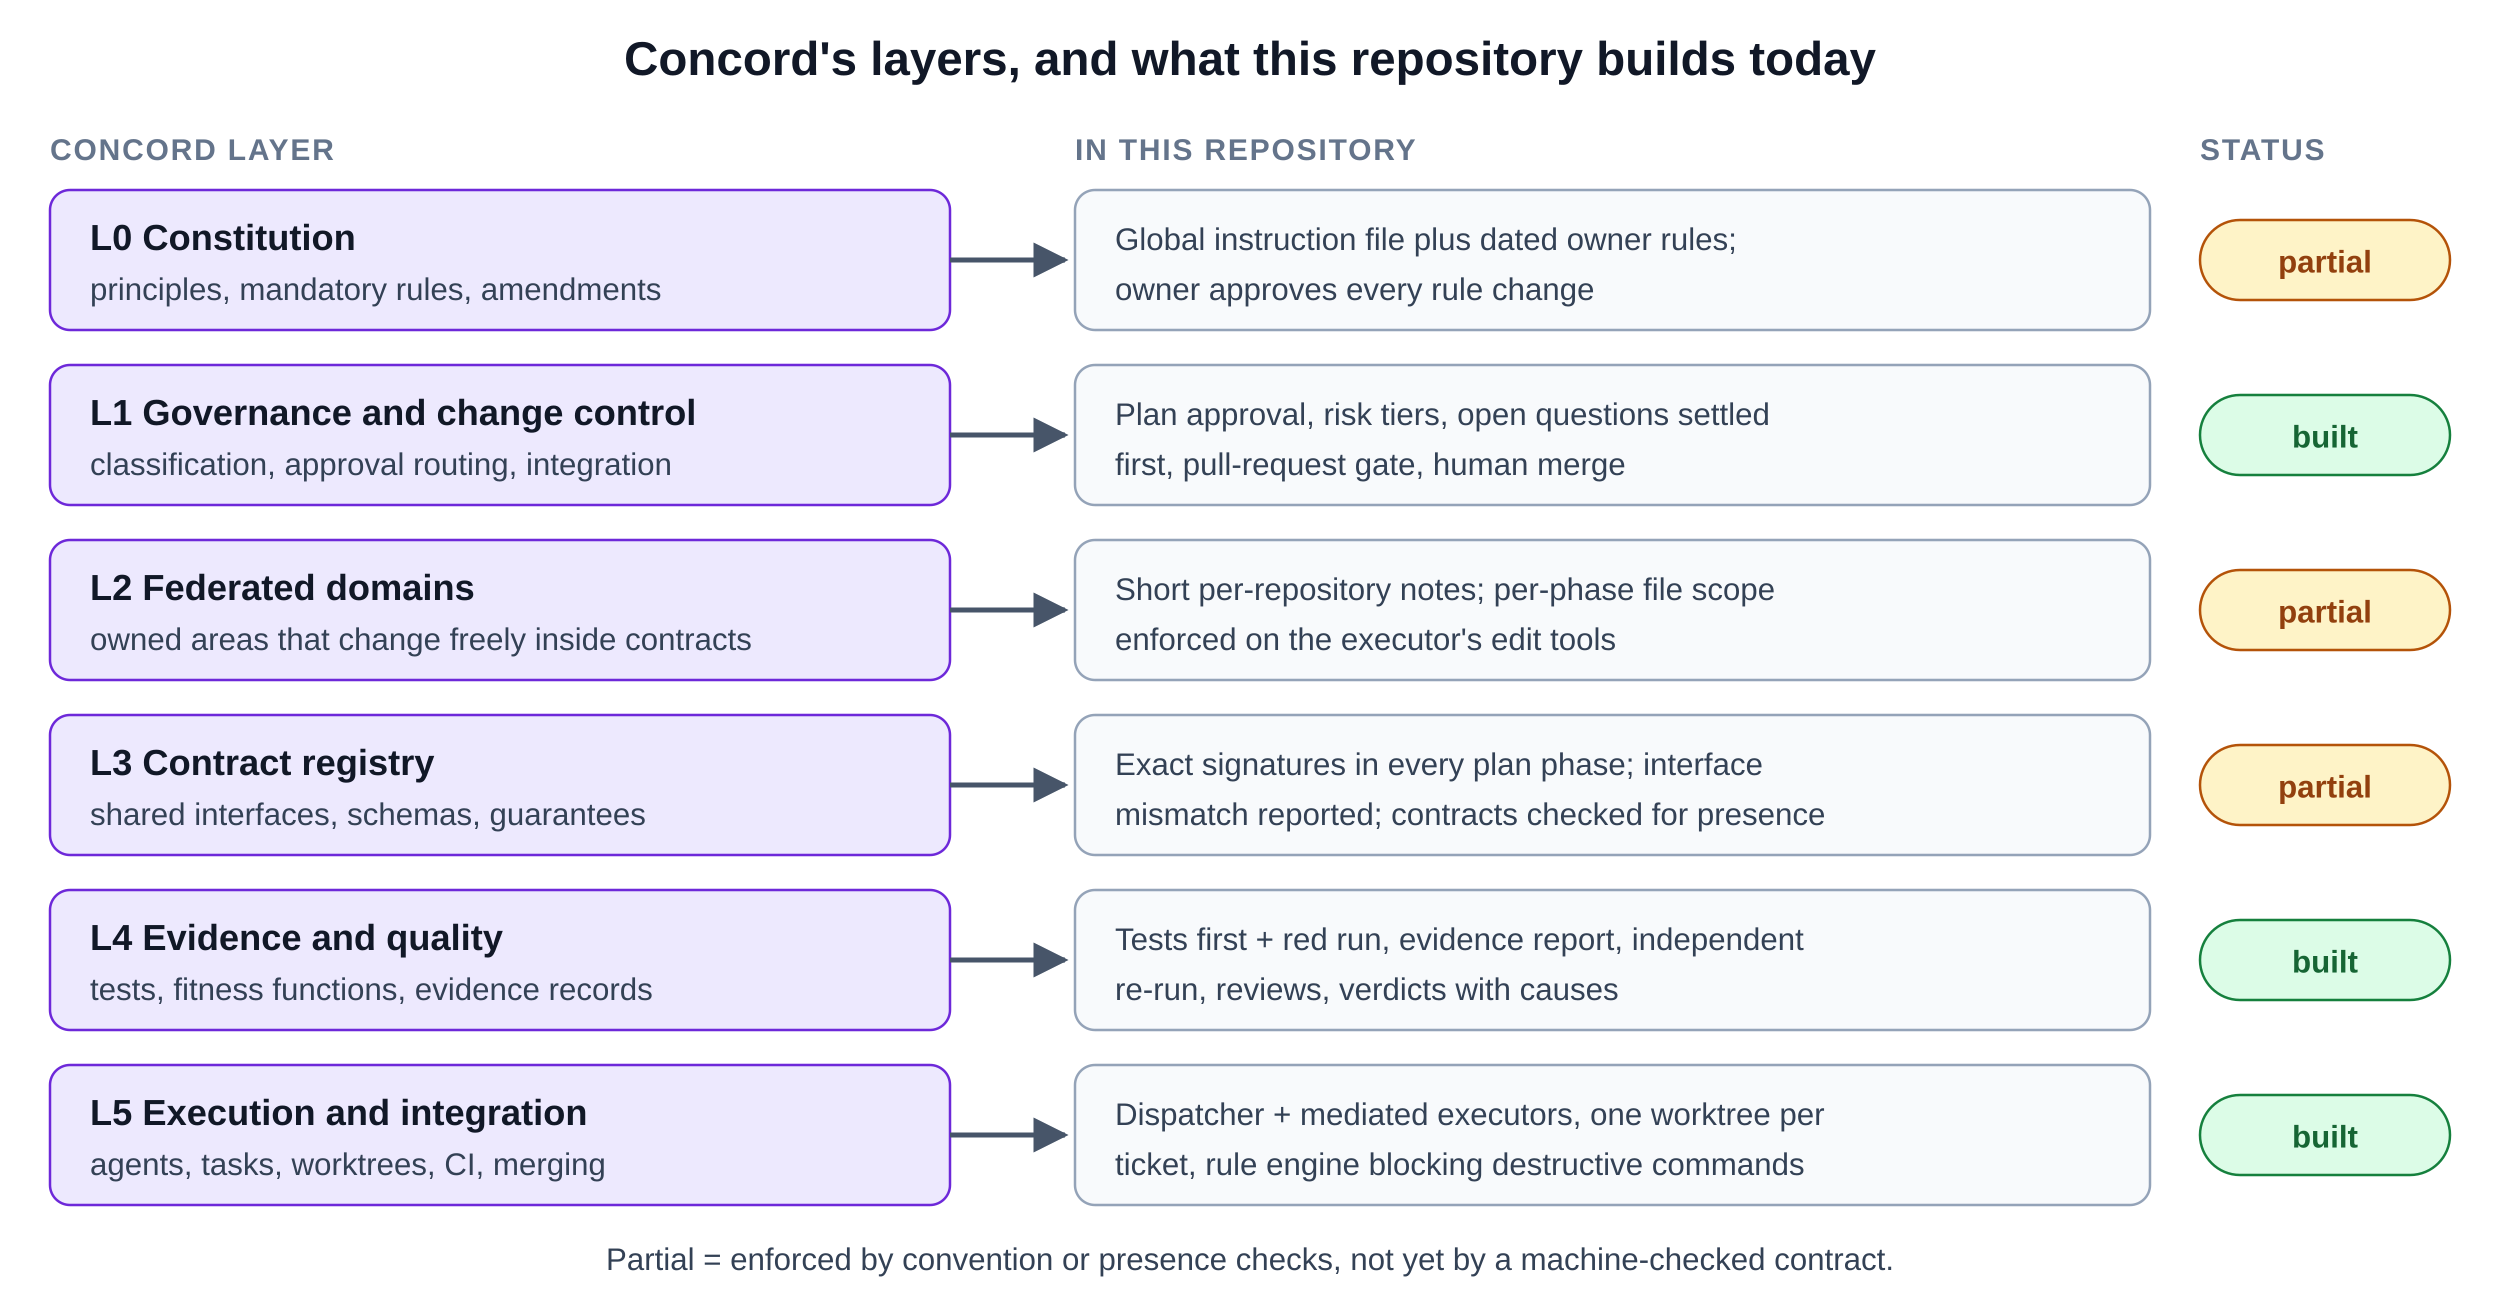
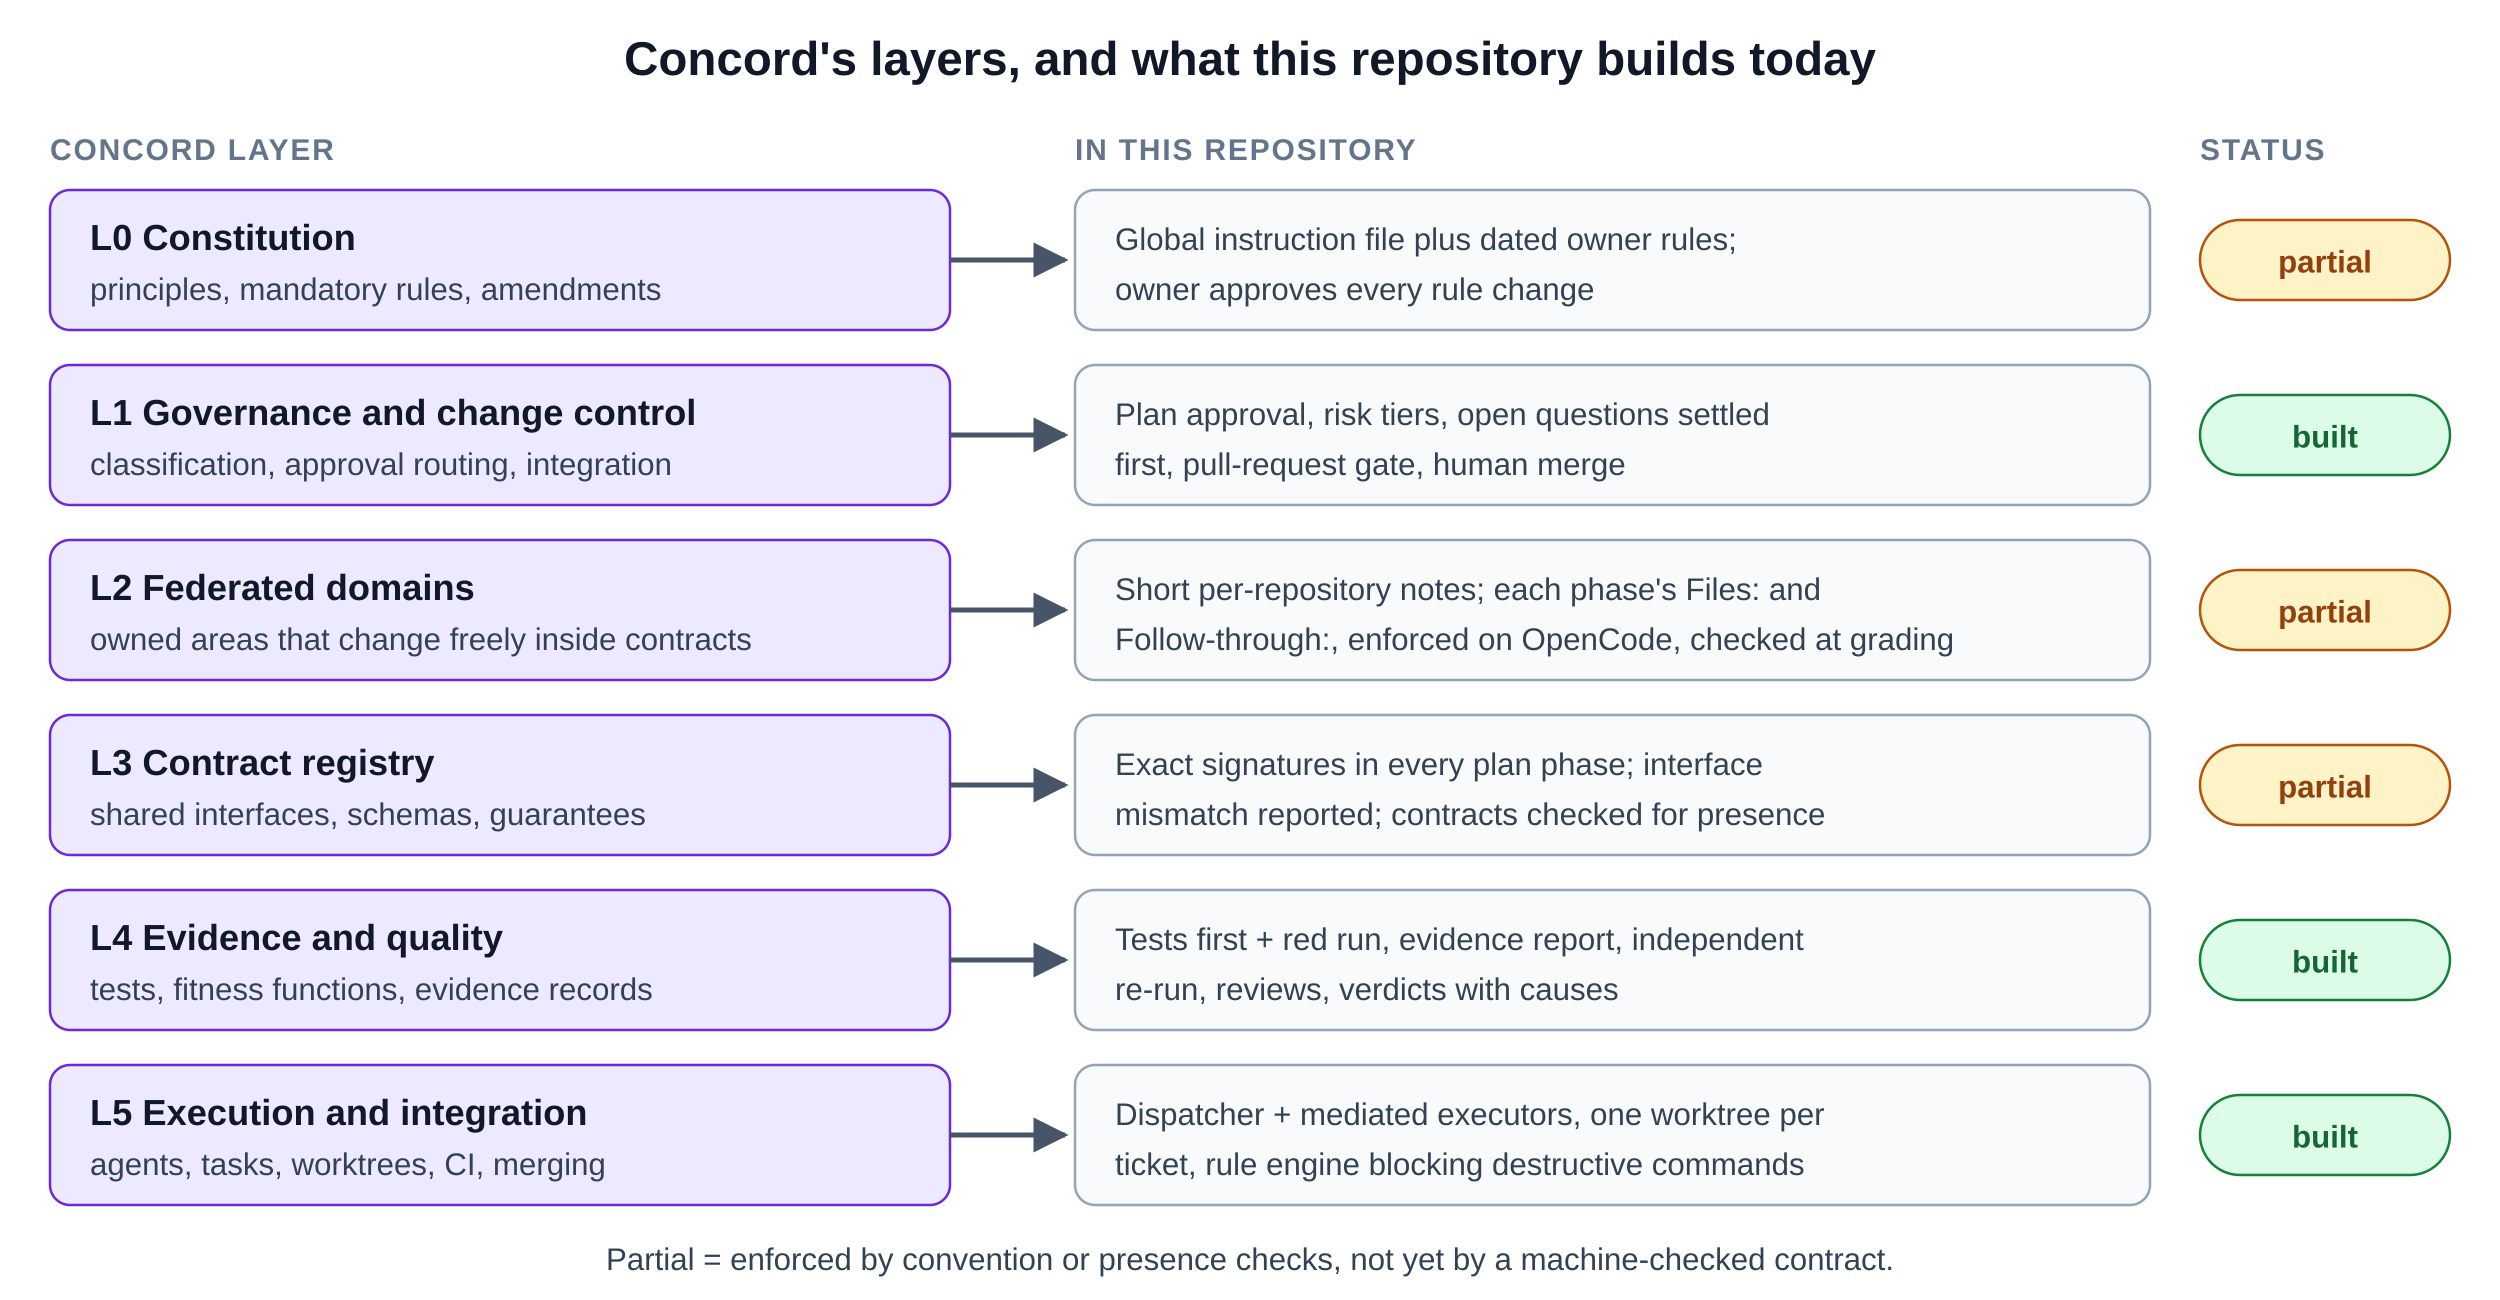
<svg xmlns="http://www.w3.org/2000/svg" viewBox="0 0 1000 520" width="1000" height="520">
  <defs>
    <marker id="a" viewBox="0 0 10 10" refX="9" refY="5" markerWidth="7" markerHeight="7" orient="auto-start-reverse">
      <path d="M0,0 L10,5 L0,10 z" fill="#475569" />
    </marker>
    <style>text{font-family:-apple-system,"Helvetica Neue",Arial,sans-serif;fill:#111827}.t{font-size:14.5px;font-weight:700}.s{font-size:12.5px;fill:#334155}.h{font-size:12px;font-weight:700;fill:#64748b;letter-spacing:.06em}</style>
  </defs>
  <rect width="1000" height="520" fill="#ffffff" />
  <text x="500" y="30" text-anchor="middle" style="font-size:19px;font-weight:700">Concord's layers, and what this repository builds today</text>
  <text x="20" y="64" class="h">CONCORD LAYER</text>
  <text x="430" y="64" class="h">IN THIS REPOSITORY</text>
  <text x="880" y="64" class="h">STATUS</text>
  <rect x="20" y="76" width="360" height="56" rx="8" fill="#ede9fe" stroke="#6d28d9" />
  <text x="36" y="100" class="t">L0 Constitution</text>
  <text x="36" y="120" class="s">principles, mandatory rules, amendments</text>
  <rect x="430" y="76" width="430" height="56" rx="8" fill="#f8fafc" stroke="#94a3b8" />
  <text x="446" y="100" class="s">Global instruction file plus dated owner rules;</text>
  <text x="446" y="120" class="s">owner approves every rule change</text>
  <rect x="880" y="88" width="100" height="32" rx="16" fill="#fef3c7" stroke="#b45309" />
  <text x="930" y="109" text-anchor="middle" class="s" style="fill:#92400e;font-weight:700">partial</text>
  <line x1="380" y1="104" x2="426" y2="104" stroke="#475569" stroke-width="2" marker-end="url(#a)" />
  <rect x="20" y="146" width="360" height="56" rx="8" fill="#ede9fe" stroke="#6d28d9" />
  <text x="36" y="170" class="t">L1 Governance and change control</text>
  <text x="36" y="190" class="s">classification, approval routing, integration</text>
  <rect x="430" y="146" width="430" height="56" rx="8" fill="#f8fafc" stroke="#94a3b8" />
  <text x="446" y="170" class="s">Plan approval, risk tiers, open questions settled</text>
  <text x="446" y="190" class="s">first, pull-request gate, human merge</text>
  <rect x="880" y="158" width="100" height="32" rx="16" fill="#dcfce7" stroke="#15803d" />
  <text x="930" y="179" text-anchor="middle" class="s" style="fill:#166534;font-weight:700">built</text>
  <line x1="380" y1="174" x2="426" y2="174" stroke="#475569" stroke-width="2" marker-end="url(#a)" />
  <rect x="20" y="216" width="360" height="56" rx="8" fill="#ede9fe" stroke="#6d28d9" />
  <text x="36" y="240" class="t">L2 Federated domains</text>
  <text x="36" y="260" class="s">owned areas that change freely inside contracts</text>
  <rect x="430" y="216" width="430" height="56" rx="8" fill="#f8fafc" stroke="#94a3b8" />
-   <text x="446" y="240" class="s">Short per-repository notes; per-phase file scope</text>
-   <text x="446" y="260" class="s">enforced on the executor's edit tools</text>
+   <text x="446" y="240" class="s">Short per-repository notes; each phase's Files: and</text>
+   <text x="446" y="260" class="s">Follow-through:, enforced on OpenCode, checked at grading</text>
  <rect x="880" y="228" width="100" height="32" rx="16" fill="#fef3c7" stroke="#b45309" />
  <text x="930" y="249" text-anchor="middle" class="s" style="fill:#92400e;font-weight:700">partial</text>
  <line x1="380" y1="244" x2="426" y2="244" stroke="#475569" stroke-width="2" marker-end="url(#a)" />
  <rect x="20" y="286" width="360" height="56" rx="8" fill="#ede9fe" stroke="#6d28d9" />
  <text x="36" y="310" class="t">L3 Contract registry</text>
  <text x="36" y="330" class="s">shared interfaces, schemas, guarantees</text>
  <rect x="430" y="286" width="430" height="56" rx="8" fill="#f8fafc" stroke="#94a3b8" />
  <text x="446" y="310" class="s">Exact signatures in every plan phase; interface</text>
  <text x="446" y="330" class="s">mismatch reported; contracts checked for presence</text>
  <rect x="880" y="298" width="100" height="32" rx="16" fill="#fef3c7" stroke="#b45309" />
  <text x="930" y="319" text-anchor="middle" class="s" style="fill:#92400e;font-weight:700">partial</text>
  <line x1="380" y1="314" x2="426" y2="314" stroke="#475569" stroke-width="2" marker-end="url(#a)" />
  <rect x="20" y="356" width="360" height="56" rx="8" fill="#ede9fe" stroke="#6d28d9" />
  <text x="36" y="380" class="t">L4 Evidence and quality</text>
  <text x="36" y="400" class="s">tests, fitness functions, evidence records</text>
  <rect x="430" y="356" width="430" height="56" rx="8" fill="#f8fafc" stroke="#94a3b8" />
  <text x="446" y="380" class="s">Tests first + red run, evidence report, independent</text>
  <text x="446" y="400" class="s">re-run, reviews, verdicts with causes</text>
  <rect x="880" y="368" width="100" height="32" rx="16" fill="#dcfce7" stroke="#15803d" />
  <text x="930" y="389" text-anchor="middle" class="s" style="fill:#166534;font-weight:700">built</text>
  <line x1="380" y1="384" x2="426" y2="384" stroke="#475569" stroke-width="2" marker-end="url(#a)" />
  <rect x="20" y="426" width="360" height="56" rx="8" fill="#ede9fe" stroke="#6d28d9" />
  <text x="36" y="450" class="t">L5 Execution and integration</text>
  <text x="36" y="470" class="s">agents, tasks, worktrees, CI, merging</text>
  <rect x="430" y="426" width="430" height="56" rx="8" fill="#f8fafc" stroke="#94a3b8" />
  <text x="446" y="450" class="s">Dispatcher + mediated executors, one worktree per</text>
  <text x="446" y="470" class="s">ticket, rule engine blocking destructive commands</text>
  <rect x="880" y="438" width="100" height="32" rx="16" fill="#dcfce7" stroke="#15803d" />
  <text x="930" y="459" text-anchor="middle" class="s" style="fill:#166534;font-weight:700">built</text>
  <line x1="380" y1="454" x2="426" y2="454" stroke="#475569" stroke-width="2" marker-end="url(#a)" />
  <text x="500" y="508" text-anchor="middle" class="s">Partial = enforced by convention or presence checks, not yet by a machine-checked contract.</text>
</svg>
